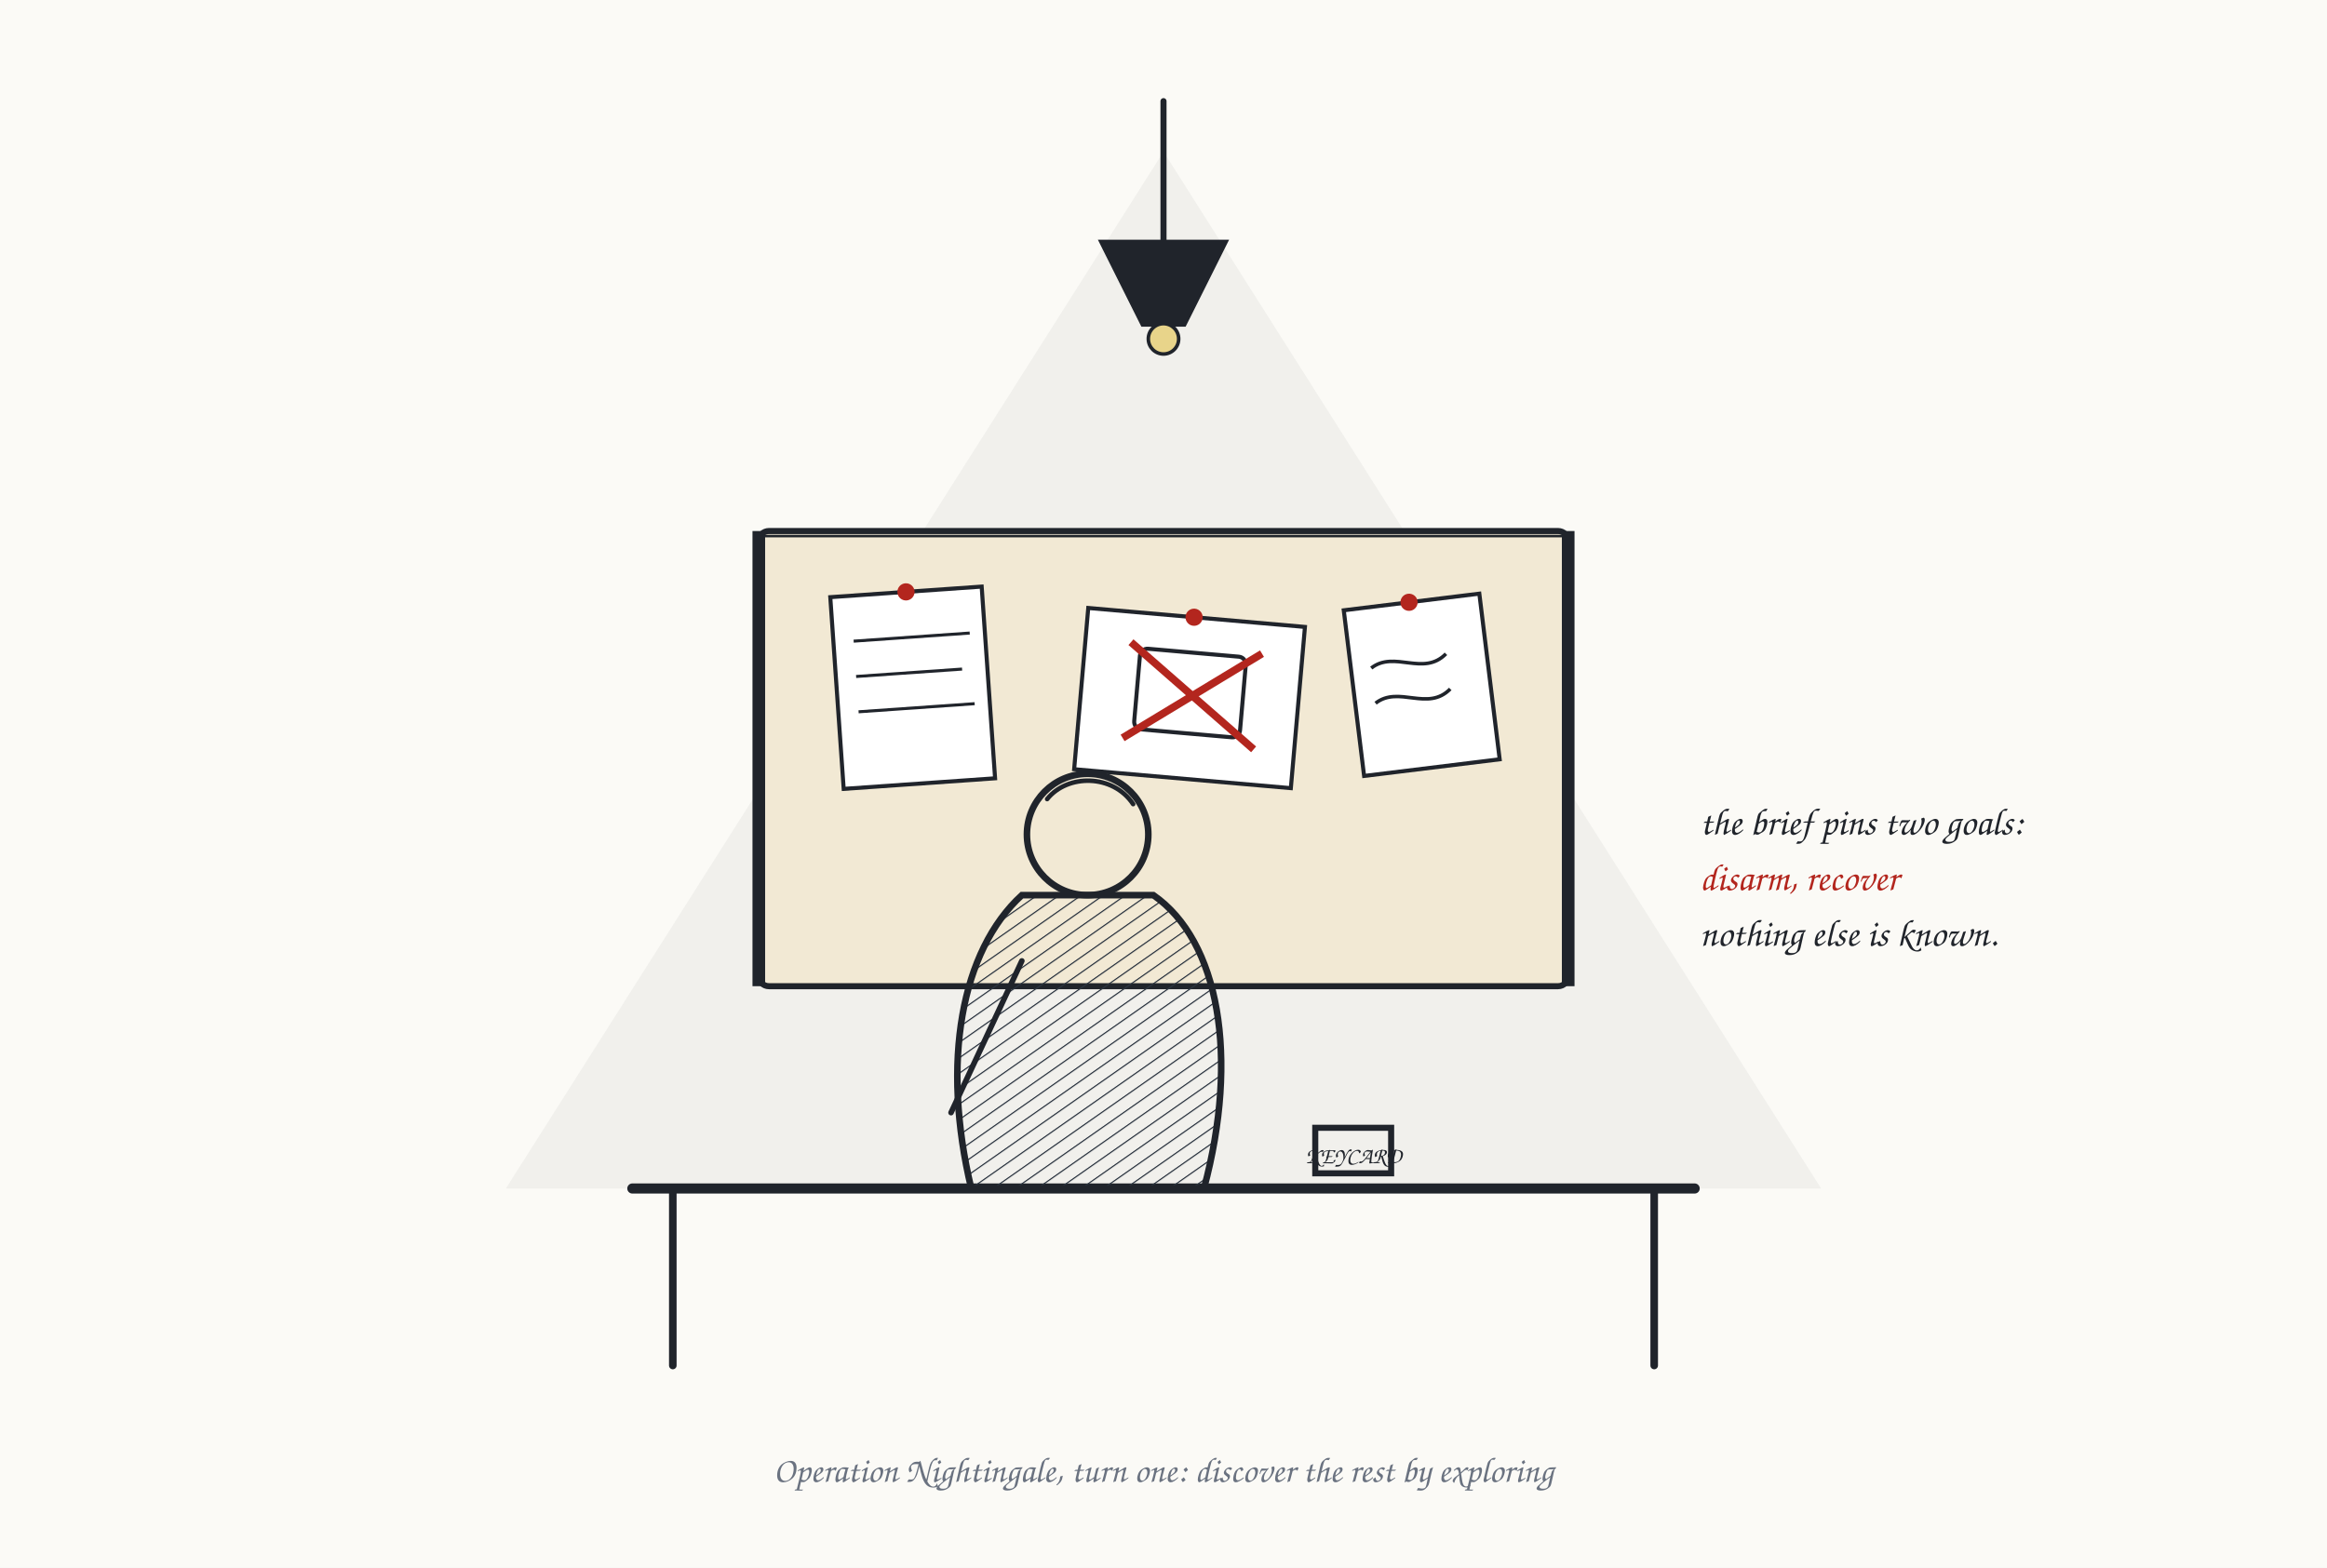
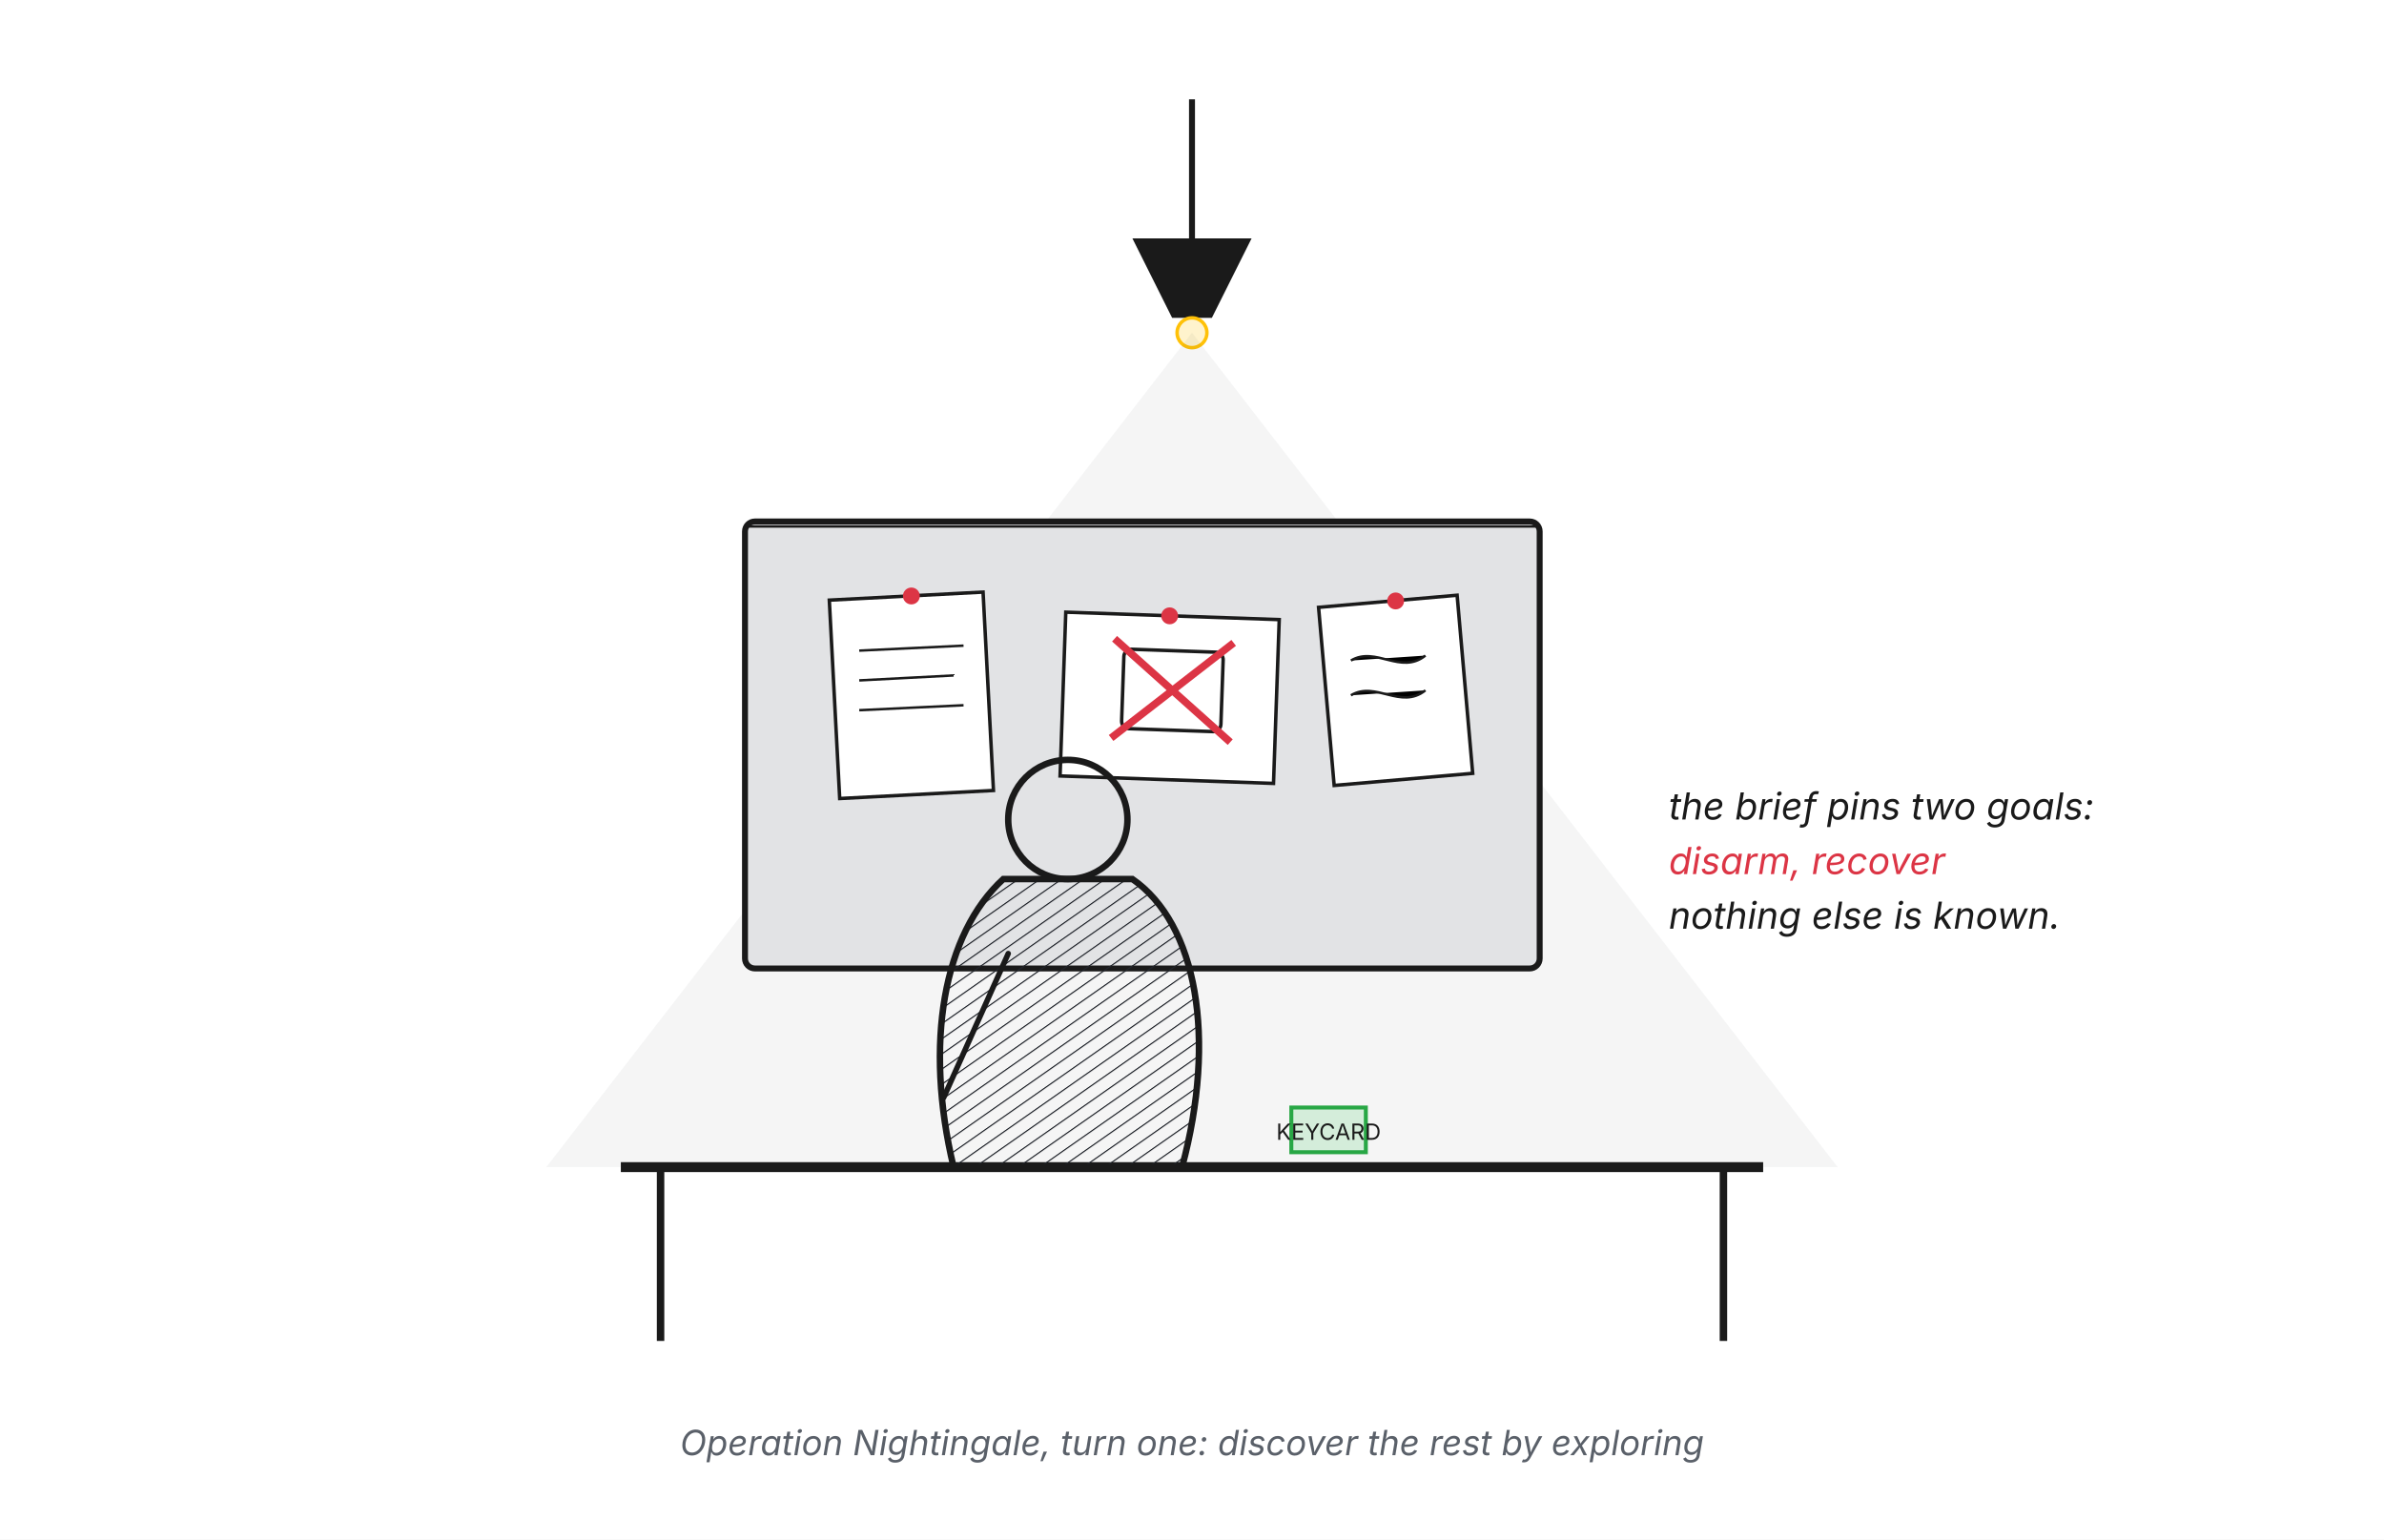
- <svg xmlns="http://www.w3.org/2000/svg" viewBox="0 0 920 620" font-family="'Comic Sans MS','Segoe Print','Bradley Hand',cursive">
+ <svg xmlns="http://www.w3.org/2000/svg" viewBox="0 0 960 620" font-family="Inter,'Helvetica Neue',Arial,sans-serif">
  <defs>
    <pattern id="lhatch" width="5" height="5" patternUnits="userSpaceOnUse" patternTransform="rotate(55)">
-       <line x1="0" y1="0" x2="0" y2="5" stroke="#2b3440" stroke-width="0.9" />
+       <line x1="0" y1="0" x2="0" y2="5" stroke="#20242b" stroke-width="0.9" />
    </pattern>
  </defs>
-   <rect width="920" height="620" fill="#fbfaf6" />
-   <path d="M460 60 L200 470 L720 470 Z" fill="#20242b" opacity="0.05" />
-   <g stroke="#20242b" fill="none" stroke-width="2.4" stroke-linecap="round">
-     <line x1="460" y1="40" x2="460" y2="96" />
-     <path d="M436 96 L484 96 L468 128 L452 128 Z" fill="#20242b" />
-     <circle cx="460" cy="134" r="6" fill="#e8d48a" stroke="#20242b" stroke-width="1.4" />
+   <rect width="960" height="620" fill="#ffffff" />
+   <line x1="480" y1="40" x2="480" y2="96" stroke="#1a1a1a" stroke-width="2.4" />
+   <path d="M456 96 L504 96 L488 128 L472 128 Z" fill="#1a1a1a" />
+   <circle cx="480" cy="134" r="6" fill="#fff3cd" stroke="#ffc107" stroke-width="1.4" />
+   <path d="M480 134 L220 470 L740 470 Z" fill="#20242b" opacity="0.05" />
+   <rect x="300" y="210" width="320" height="180" rx="4" fill="#e2e3e5" stroke="#1a1a1a" stroke-width="2.4" />
+   <line x1="300" y1="212" x2="620" y2="212" stroke="#1a1a1a" stroke-width="1" />
+   <g stroke="#1a1a1a" fill="#ffffff" stroke-width="1.4">
+     <rect x="336" y="240" width="62" height="80" transform="rotate(-3 367 280)" />
+     <rect x="428" y="248" width="86" height="66" transform="rotate(2 471 281)" />
+     <rect x="534" y="242" width="56" height="72" transform="rotate(-5 562 278)" />
  </g>
-   <g stroke="#20242b" fill="none" stroke-width="2.4">
-     <rect x="300" y="210" width="320" height="180" rx="4" fill="#f2e9d4" />
-     <line x1="300" y1="210" x2="300" y2="390" stroke-width="5" />
-     <line x1="620" y1="210" x2="620" y2="390" stroke-width="5" />
-     <line x1="300" y1="212" x2="620" y2="212" stroke-width="1" />
-     <g transform="rotate(-4 360 260)">
-       <rect x="330" y="234" width="60" height="76" fill="#ffffff" stroke-width="1.6" />
-       <line x1="338" y1="252" x2="384" y2="252" stroke-width="1.2" />
-       <line x1="338" y1="266" x2="380" y2="266" stroke-width="1.2" />
-       <line x1="338" y1="280" x2="384" y2="280" stroke-width="1.2" />
-       <circle cx="360" cy="234" r="3.4" fill="#b3261e" stroke="none" />
-     </g>
-     <g transform="rotate(5 470 268)">
-       <rect x="428" y="244" width="86" height="64" fill="#ffffff" stroke-width="1.6" />
-       <rect x="450" y="258" width="42" height="32" rx="3" stroke-width="1.6" />
-       <line x1="446" y1="256" x2="498" y2="294" stroke="#b3261e" stroke-width="3" />
-       <line x1="498" y1="256" x2="446" y2="294" stroke="#b3261e" stroke-width="3" />
-       <circle cx="470" cy="244" r="3.4" fill="#b3261e" stroke="none" />
-     </g>
-     <g transform="rotate(-7 560 262)">
-       <rect x="534" y="238" width="54" height="66" fill="#ffffff" stroke-width="1.6" />
-       <path d="M542 262 C 552 256 562 268 572 260" stroke-width="1.4" />
-       <path d="M542 276 C 552 270 562 282 572 274" stroke-width="1.4" />
-       <circle cx="560" cy="238" r="3.4" fill="#b3261e" stroke="none" />
-     </g>
+   <g stroke="#1a1a1a" stroke-width="1">
+     <line x1="346" y1="262" x2="388" y2="260" />
+     <line x1="346" y1="274" x2="384" y2="272" />
+     <line x1="346" y1="286" x2="388" y2="284" />
+     <path d="M544 266 C 554 260 564 272 574 264" />
+     <path d="M544 280 C 554 274 564 286 574 278" />
  </g>
-   <g stroke="#20242b" fill="none" stroke-width="2.4" stroke-linecap="round">
-     <path d="M250 470 L670 470" stroke-width="4" />
-     <line x1="266" y1="470" x2="266" y2="540" stroke-width="3" />
-     <line x1="654" y1="470" x2="654" y2="540" stroke-width="3" />
-     <rect x="520" y="446" width="30" height="18" />
-     <path d="M524 446 L548 446" stroke-width="1" />
-     <text x="535" y="460" font-size="9" fill="#20242b" stroke="none" text-anchor="middle">KEYCARD</text>
+   <g transform="rotate(2 471 281)">
+     <rect x="452" y="262" width="40" height="32" rx="3" stroke="#1a1a1a" fill="#ffffff" stroke-width="1.4" />
+     <line x1="448" y1="258" x2="496" y2="298" stroke="#dc3545" stroke-width="3" />
+     <line x1="496" y1="258" x2="448" y2="298" stroke="#dc3545" stroke-width="3" />
  </g>
-   <g stroke="#20242b" fill="none" stroke-width="2.6" stroke-linecap="round">
+   <g fill="#dc3545">
+     <circle cx="367" cy="240" r="3.4" />
+     <circle cx="471" cy="248" r="3.4" />
+     <circle cx="562" cy="242" r="3.4" />
+   </g>
+   <line x1="250" y1="470" x2="710" y2="470" stroke="#1a1a1a" stroke-width="4" />
+   <line x1="266" y1="470" x2="266" y2="540" stroke="#1a1a1a" stroke-width="3" />
+   <line x1="694" y1="470" x2="694" y2="540" stroke="#1a1a1a" stroke-width="3" />
+   <rect x="520" y="446" width="30" height="18" fill="#d4edda" stroke="#28a745" stroke-width="1.6" />
+   <text x="535" y="459" font-size="9" fill="#1a1a1a" text-anchor="middle">KEYCARD</text>
+   <g stroke="#1a1a1a" fill="none" stroke-width="2.6" stroke-linecap="round">
    <circle cx="430" cy="330" r="24" />
-     <path d="M414 316 C 422 306 440 306 448 318" stroke-width="1.8" />
    <path d="M404 354 C 380 376 372 420 384 470 L476 470 C 490 418 482 372 456 354 Z" fill="url(#lhatch)" />
-     <path d="M404 380 L376 440" stroke-width="2.2" />
+     <path d="M406 384 L380 442" stroke-width="2.2" />
  </g>
-   <text x="672" y="330" font-size="15" fill="#20242b" font-style="italic">the brief pins two goals:</text>
-   <text x="672" y="352" font-size="15" fill="#b3261e" font-style="italic">disarm, recover</text>
-   <text x="672" y="374" font-size="15" fill="#20242b" font-style="italic">nothing else is known.</text>
-   <text x="460" y="586" font-size="14" fill="#6a7280" text-anchor="middle" font-style="italic">Operation Nightingale, turn one: discover the rest by exploring</text>
+   <g font-size="15" font-style="italic">
+     <text x="672" y="330" fill="#1a1a1a">the brief pins two goals:</text>
+     <text x="672" y="352" fill="#dc3545">disarm, recover</text>
+     <text x="672" y="374" fill="#1a1a1a">nothing else is known.</text>
+   </g>
+   <text x="480" y="586" font-size="14" fill="#5a6069" text-anchor="middle" font-style="italic">Operation Nightingale, turn one: discover the rest by exploring</text>
</svg>
